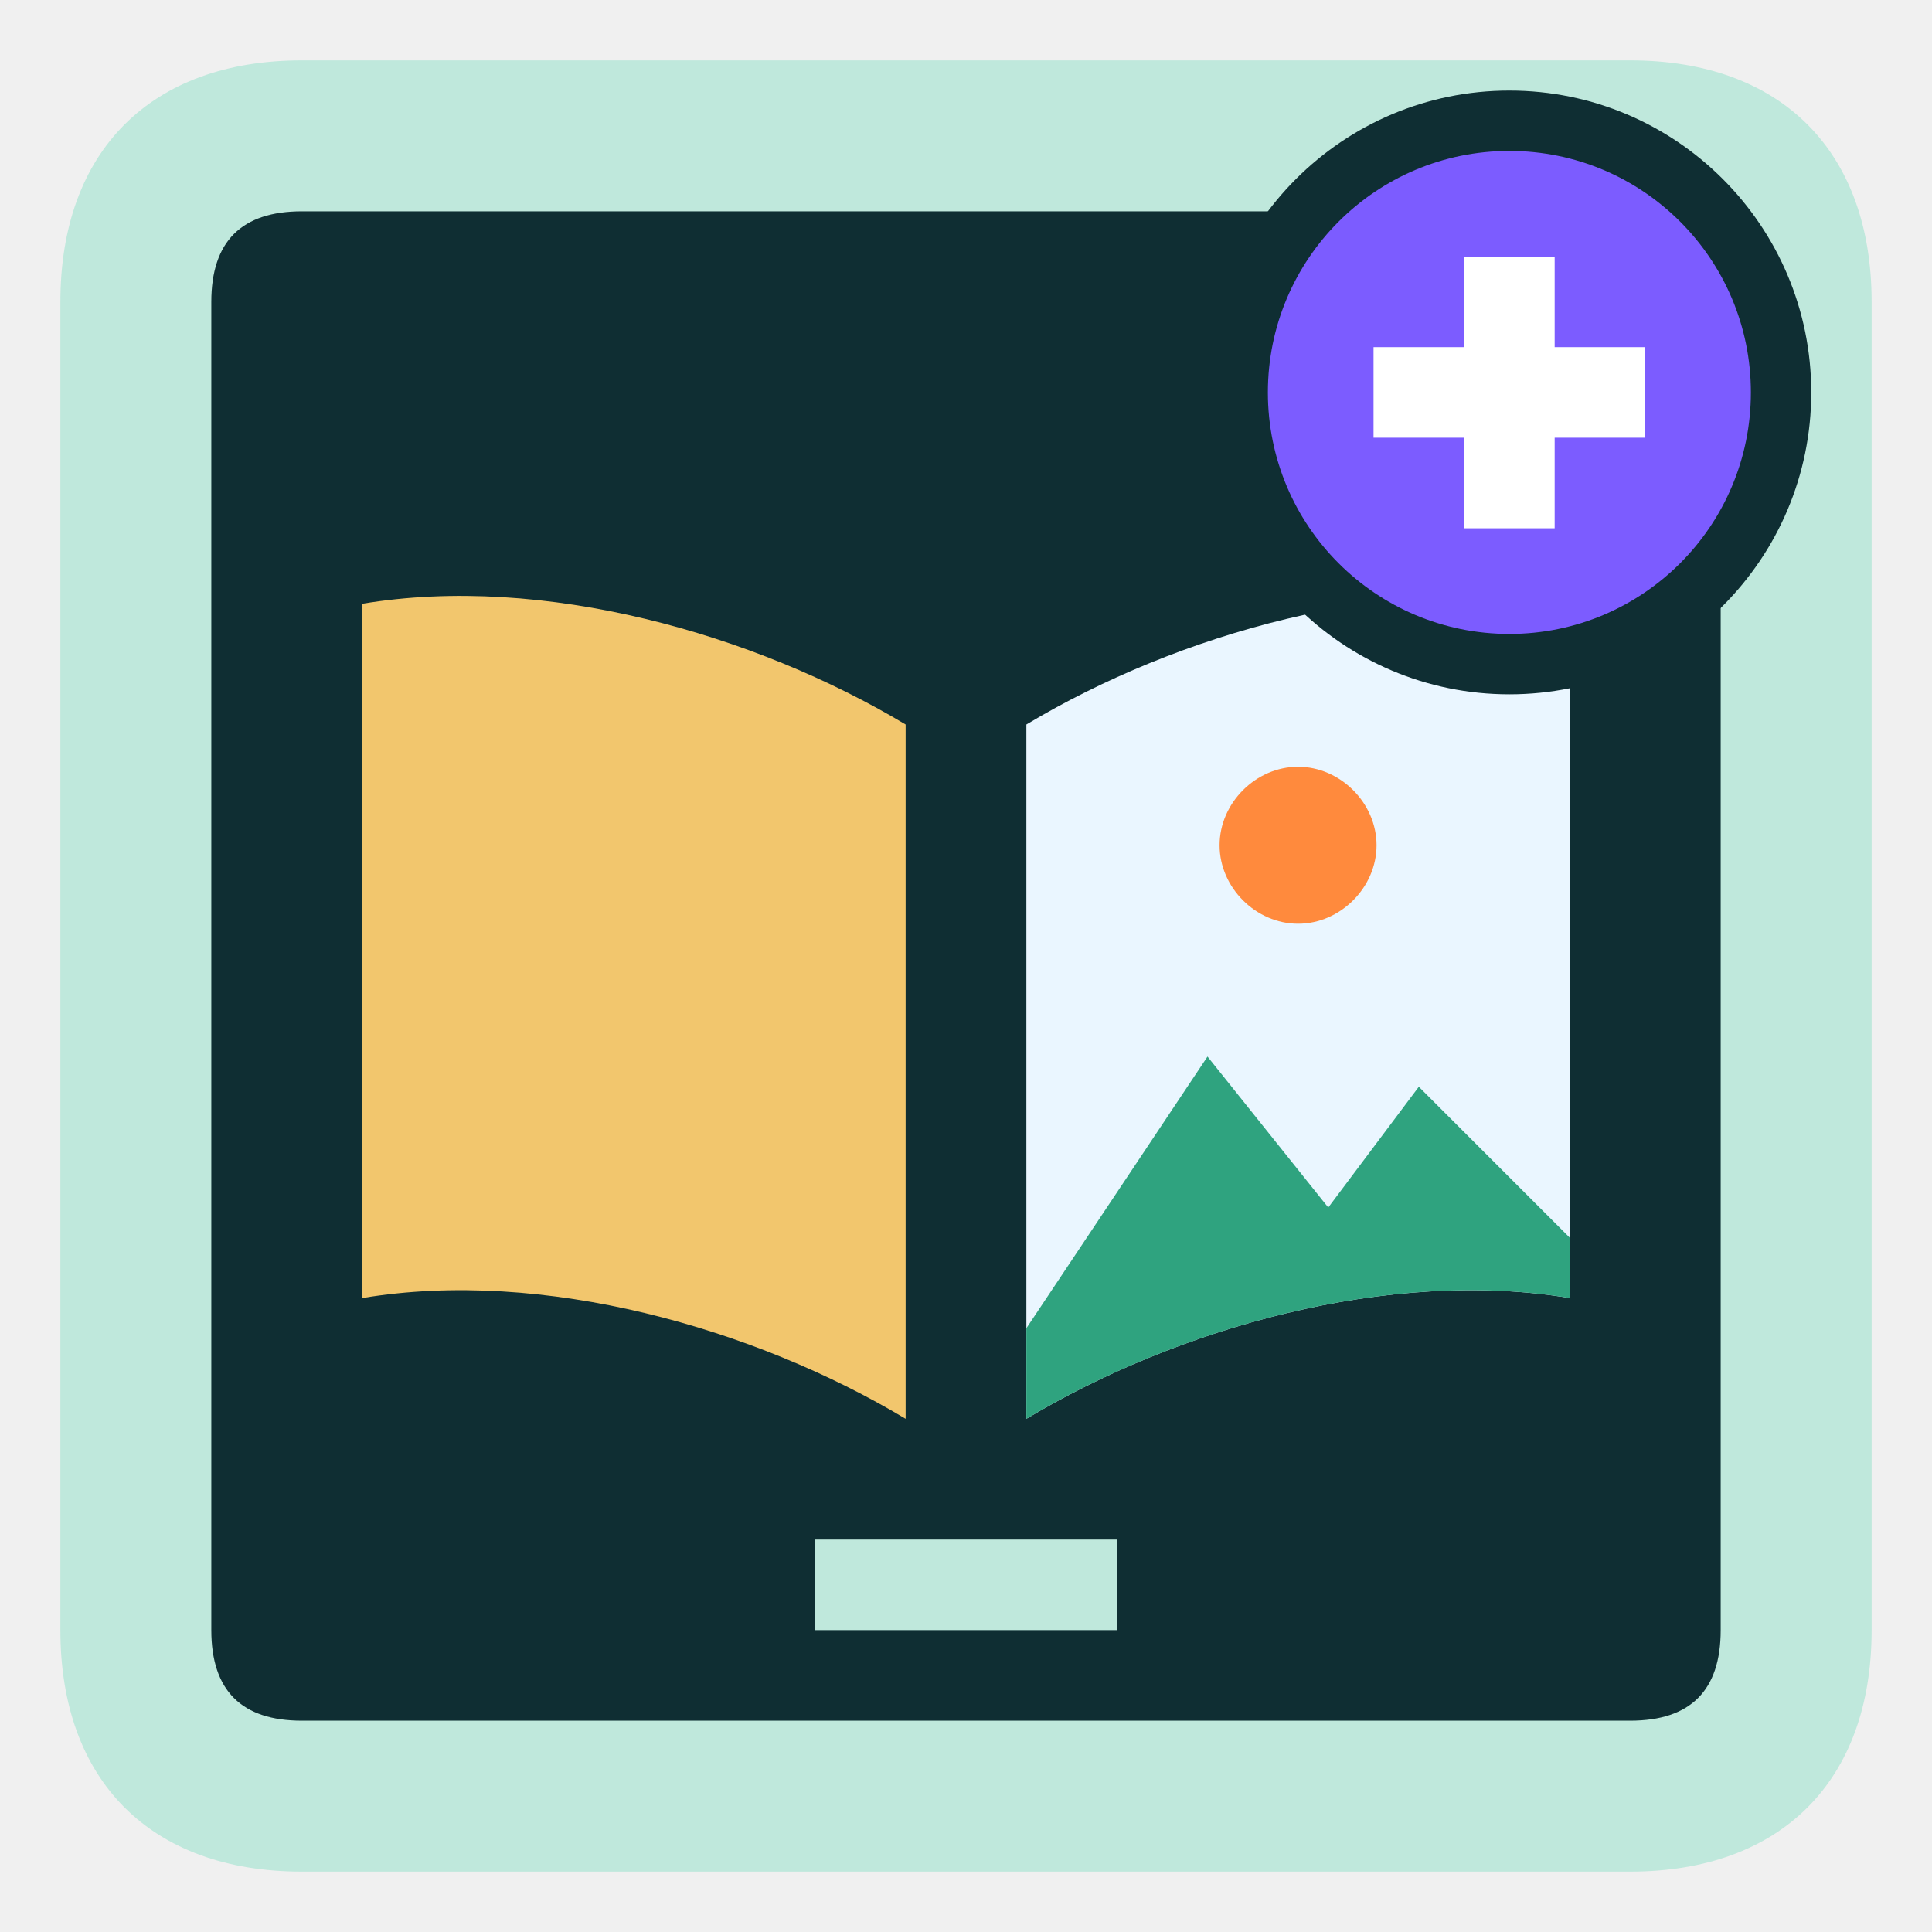
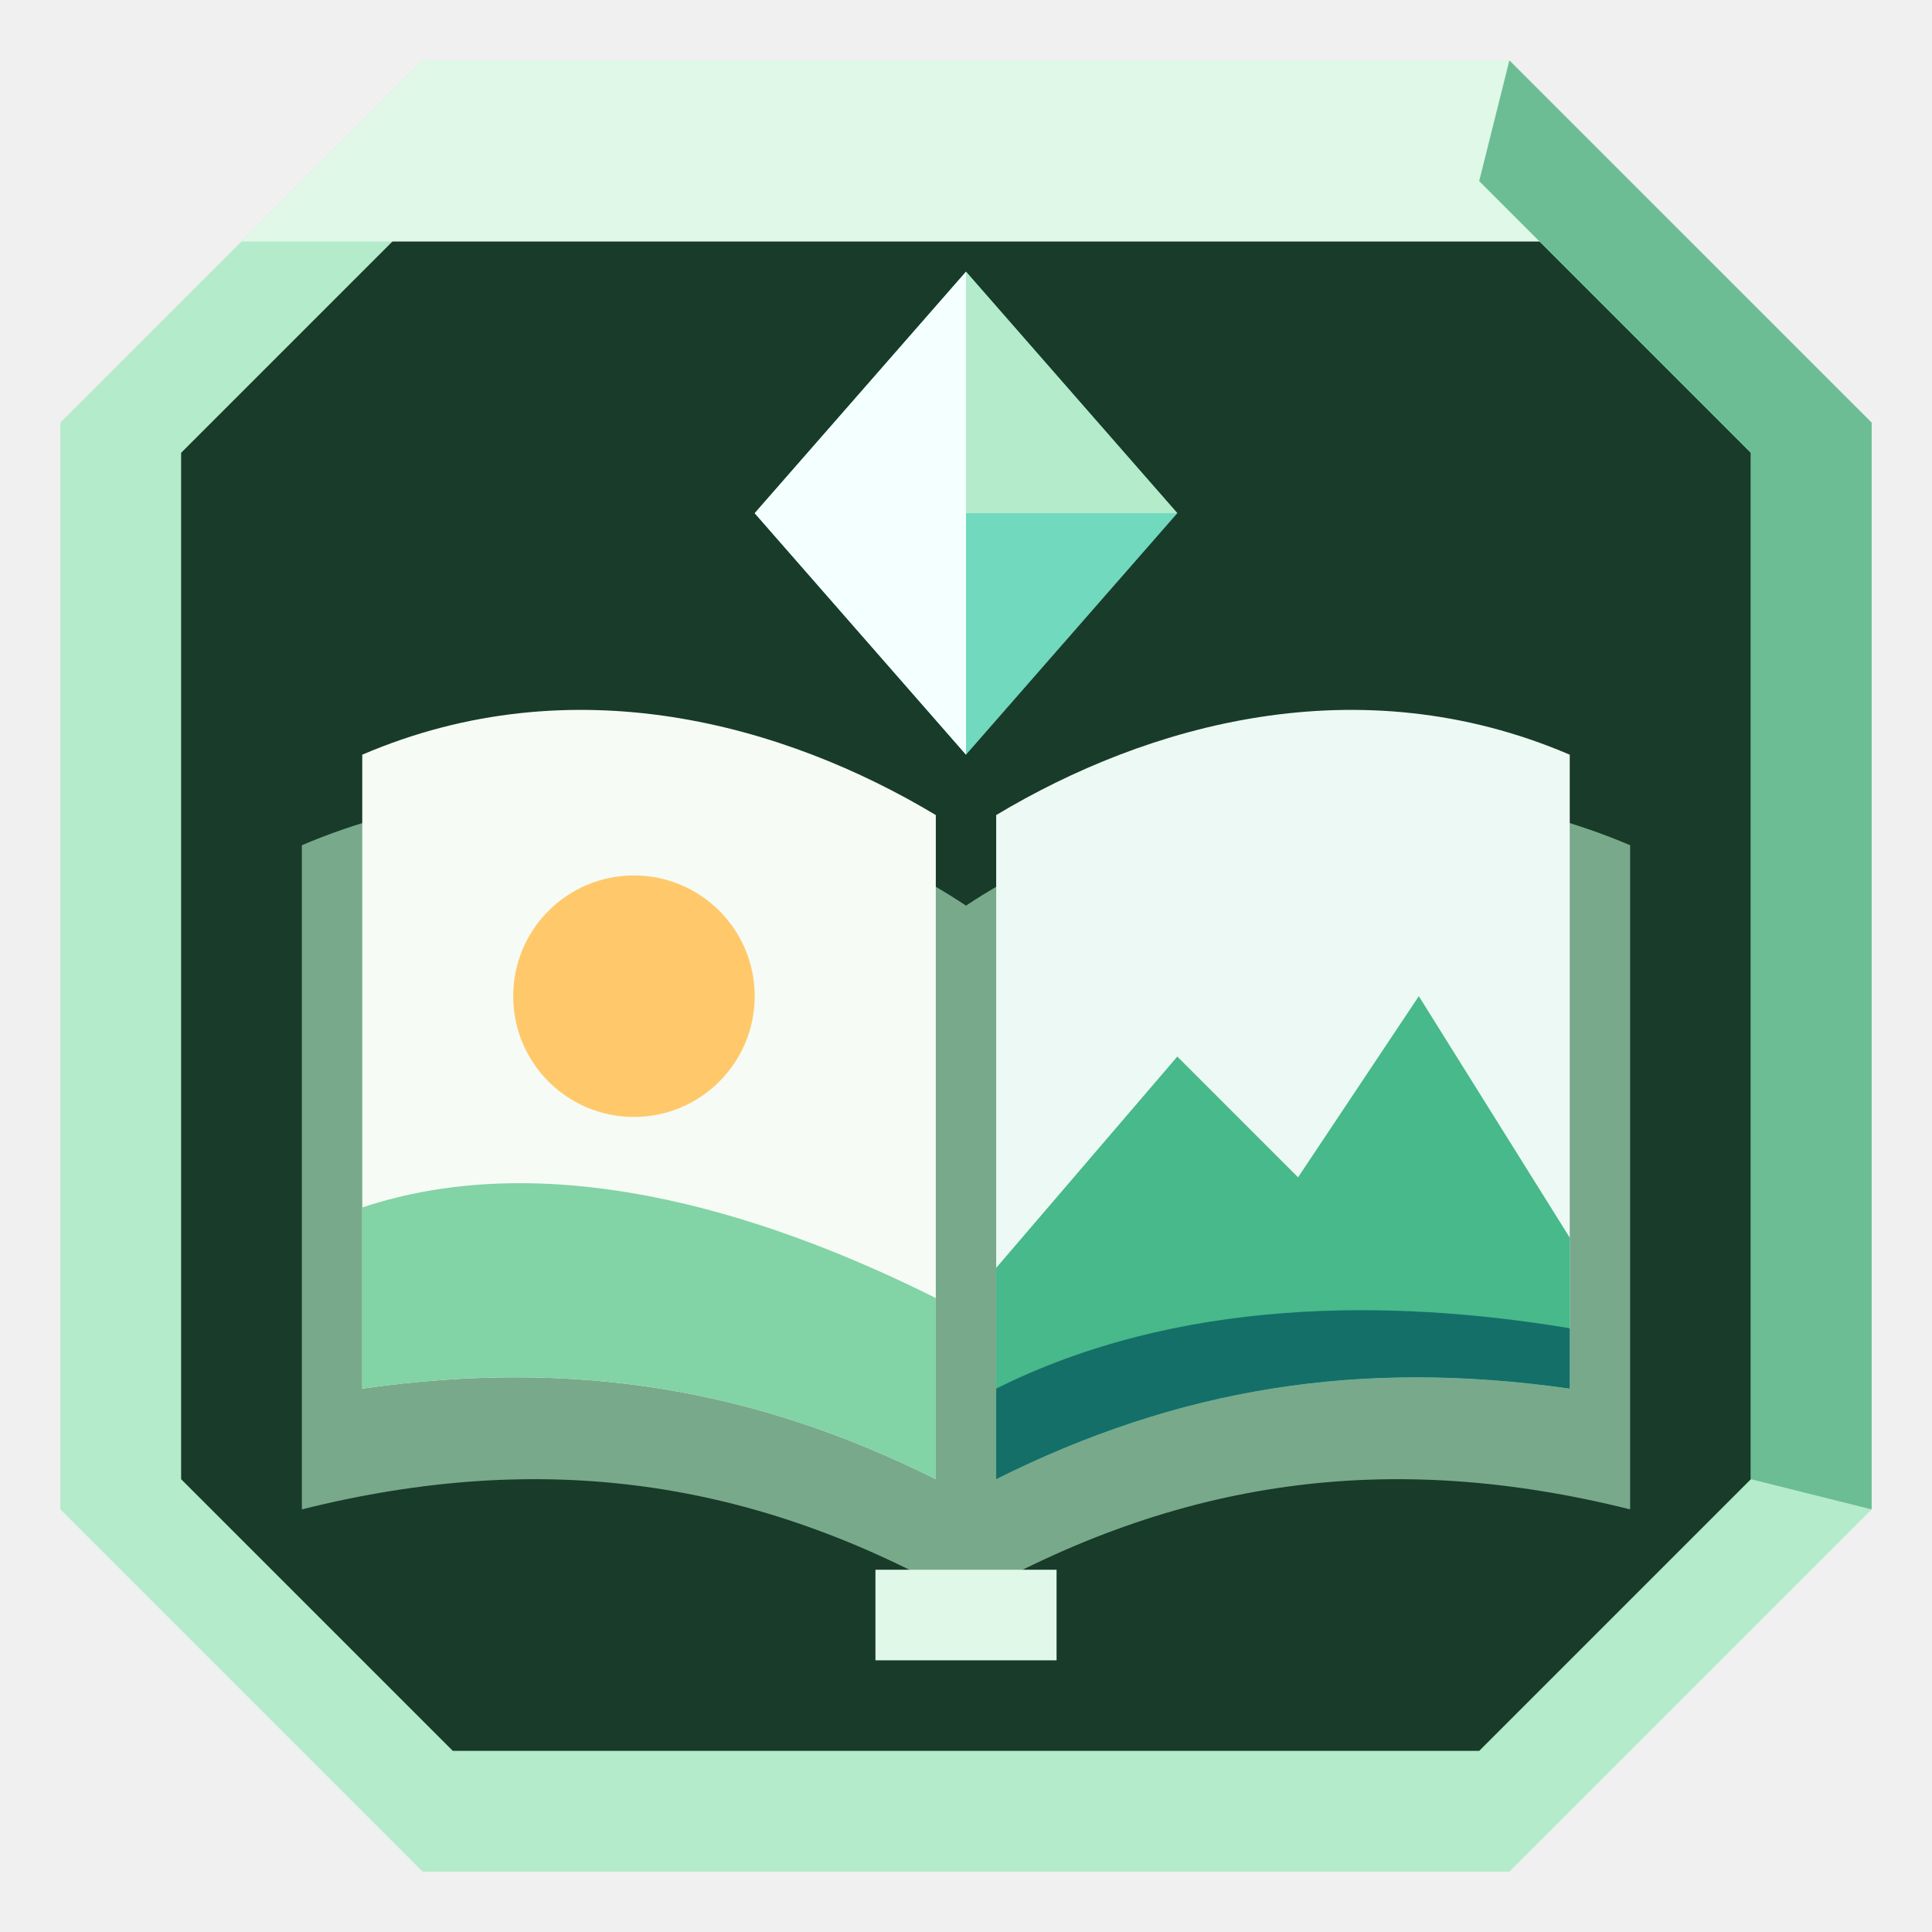
<svg xmlns="http://www.w3.org/2000/svg" width="64" height="64" viewBox="0 0 64 64">
-   <path fill="#BFE8DC" d="M 10 2 L 54 2 C 59 2 62 5 62 10 L 62 54 C 62 59 59 62 54 62 L 10 62 C 5 62 2 59 2 54 L 2 10 C 2 5 5 2 10 2 Z" />
-   <path fill="#0F2E33" d="M 10 7 L 54 7 C 56 7 57 8 57 10 L 57 54 C 57 56 56 57 54 57 L 10 57 C 8 57 7 56 7 54 L 7 10 C 7 8 8 7 10 7 Z" />
-   <path fill="#F2C66D" d="M 12 20 C 18 19 25 21 30 24 L 30 47 C 25 44 18 42 12 43 Z" />
-   <path fill="#EAF6FF" d="M 34 24 C 39 21 46 19 52 20 L 52 43 C 46 42 39 44 34 47 Z" />
-   <path fill="#2FA37F" d="M 34 44 L 40 35 L 44 40 L 47 36 L 52 41 L 52 43 C 46 42 39 44 34 47 Z" />
-   <path fill="#FF8A3D" d="M 45.6 28 C 45.6 29.4 44.4 30.6 43 30.6 C 41.6 30.6 40.4 29.4 40.4 28 C 40.4 26.6 41.6 25.4 43 25.4 C 44.4 25.4 45.6 26.6 45.6 28 Z" />
-   <path fill="#0F2E33" d="M 60 13 C 60 18.52 55.52 23 50 23 C 44.48 23 40 18.52 40 13 C 40 7.48 44.48 3 50 3 C 55.52 3 60 7.48 60 13 Z" />
-   <path fill="#7C5CFF" d="M 58 13 C 58 17.42 54.42 21 50 21 C 45.58 21 42 17.42 42 13 C 42 8.58 45.58 5 50 5 C 54.42 5 58 8.58 58 13 Z" />
-   <path fill="#FFFFFF" d="M 48.5 8.5 L 51.5 8.5 L 51.5 17.5 L 48.5 17.5 Z" />
-   <path fill="#FFFFFF" d="M 45.5 11.5 L 54.5 11.5 L 54.5 14.5 L 45.5 14.5 Z" />
-   <path fill="#BFE8DC" d="M 27 51 L 37 51 L 37 54 L 27 54 Z" />
+   <path fill="#B3EBCB" d="M 14 2 L 50 2 L 62 14 L 62 50 L 50 62 L 14 62 L 2 50 L 2 14 Z" />
+   <path fill="#193B2A" d="M 15 6 L 49 6 L 58 15 L 58 49 L 49 58 L 15 58 L 6 49 L 6 15 Z" />
+   <path fill="#E0F8E8" d="M 14 2 L 50 2 L 56 8 L 8 8 Z" />
+   <path fill="#6CBD94" d="M 50 2 L 62 14 L 62 50 L 58 49 L 58 15 L 49 6 Z" />
+   <path fill="#70D9BE" d="M 32 9 L 39 17 L 32 25 L 25 17 Z" />
+   <path fill="#F4FFFF" d="M 32 9 L 32 25 L 25 17 Z" />
+   <path fill="#B3EBCB" d="M 32 9 L 39 17 L 32 17 Z" />
+   <path fill="#78A98B" d="M 10 28 C 17 25 26 26 32 30 C 38 26 47 25 54 28 L 54 50 C 46 48 39 49 32 53 C 25 49 18 48 10 50 Z" />
+   <path fill="#F6FBF5" d="M 12 25 C 19 22 26 24 31 27 L 31 49 C 25 46 19 45 12 46 Z" />
+   <path fill="#EDF9F4" d="M 33 27 C 38 24 45 22 52 25 L 52 46 C 45 45 39 46 33 49 Z" />
+   <path fill="#FFC96B" d="M 25 33 C 25 35.21 23.21 37 21 37 C 18.79 37 17 35.21 17 33 C 17 30.79 18.79 29 21 29 C 23.21 29 25 30.79 25 33 Z" />
+   <path fill="#82D3A5" d="M 12 40 C 18 38 25 40 31 43 L 31 49 C 25 46 19 45 12 46 Z" />
+   <path fill="#47B98A" d="M 33 42 L 39 35 L 43 39 L 47 33 L 52 41 L 52 46 C 45 45 39 46 33 49 Z" />
+   <path fill="#146F69" d="M 33 46 C 39 43 46 43 52 44 L 52 46 C 45 45 39 46 33 49 Z" />
+   <path fill="#E0F8E8" d="M 29 52 L 35 52 L 35 55 L 29 55 Z" />
</svg>
